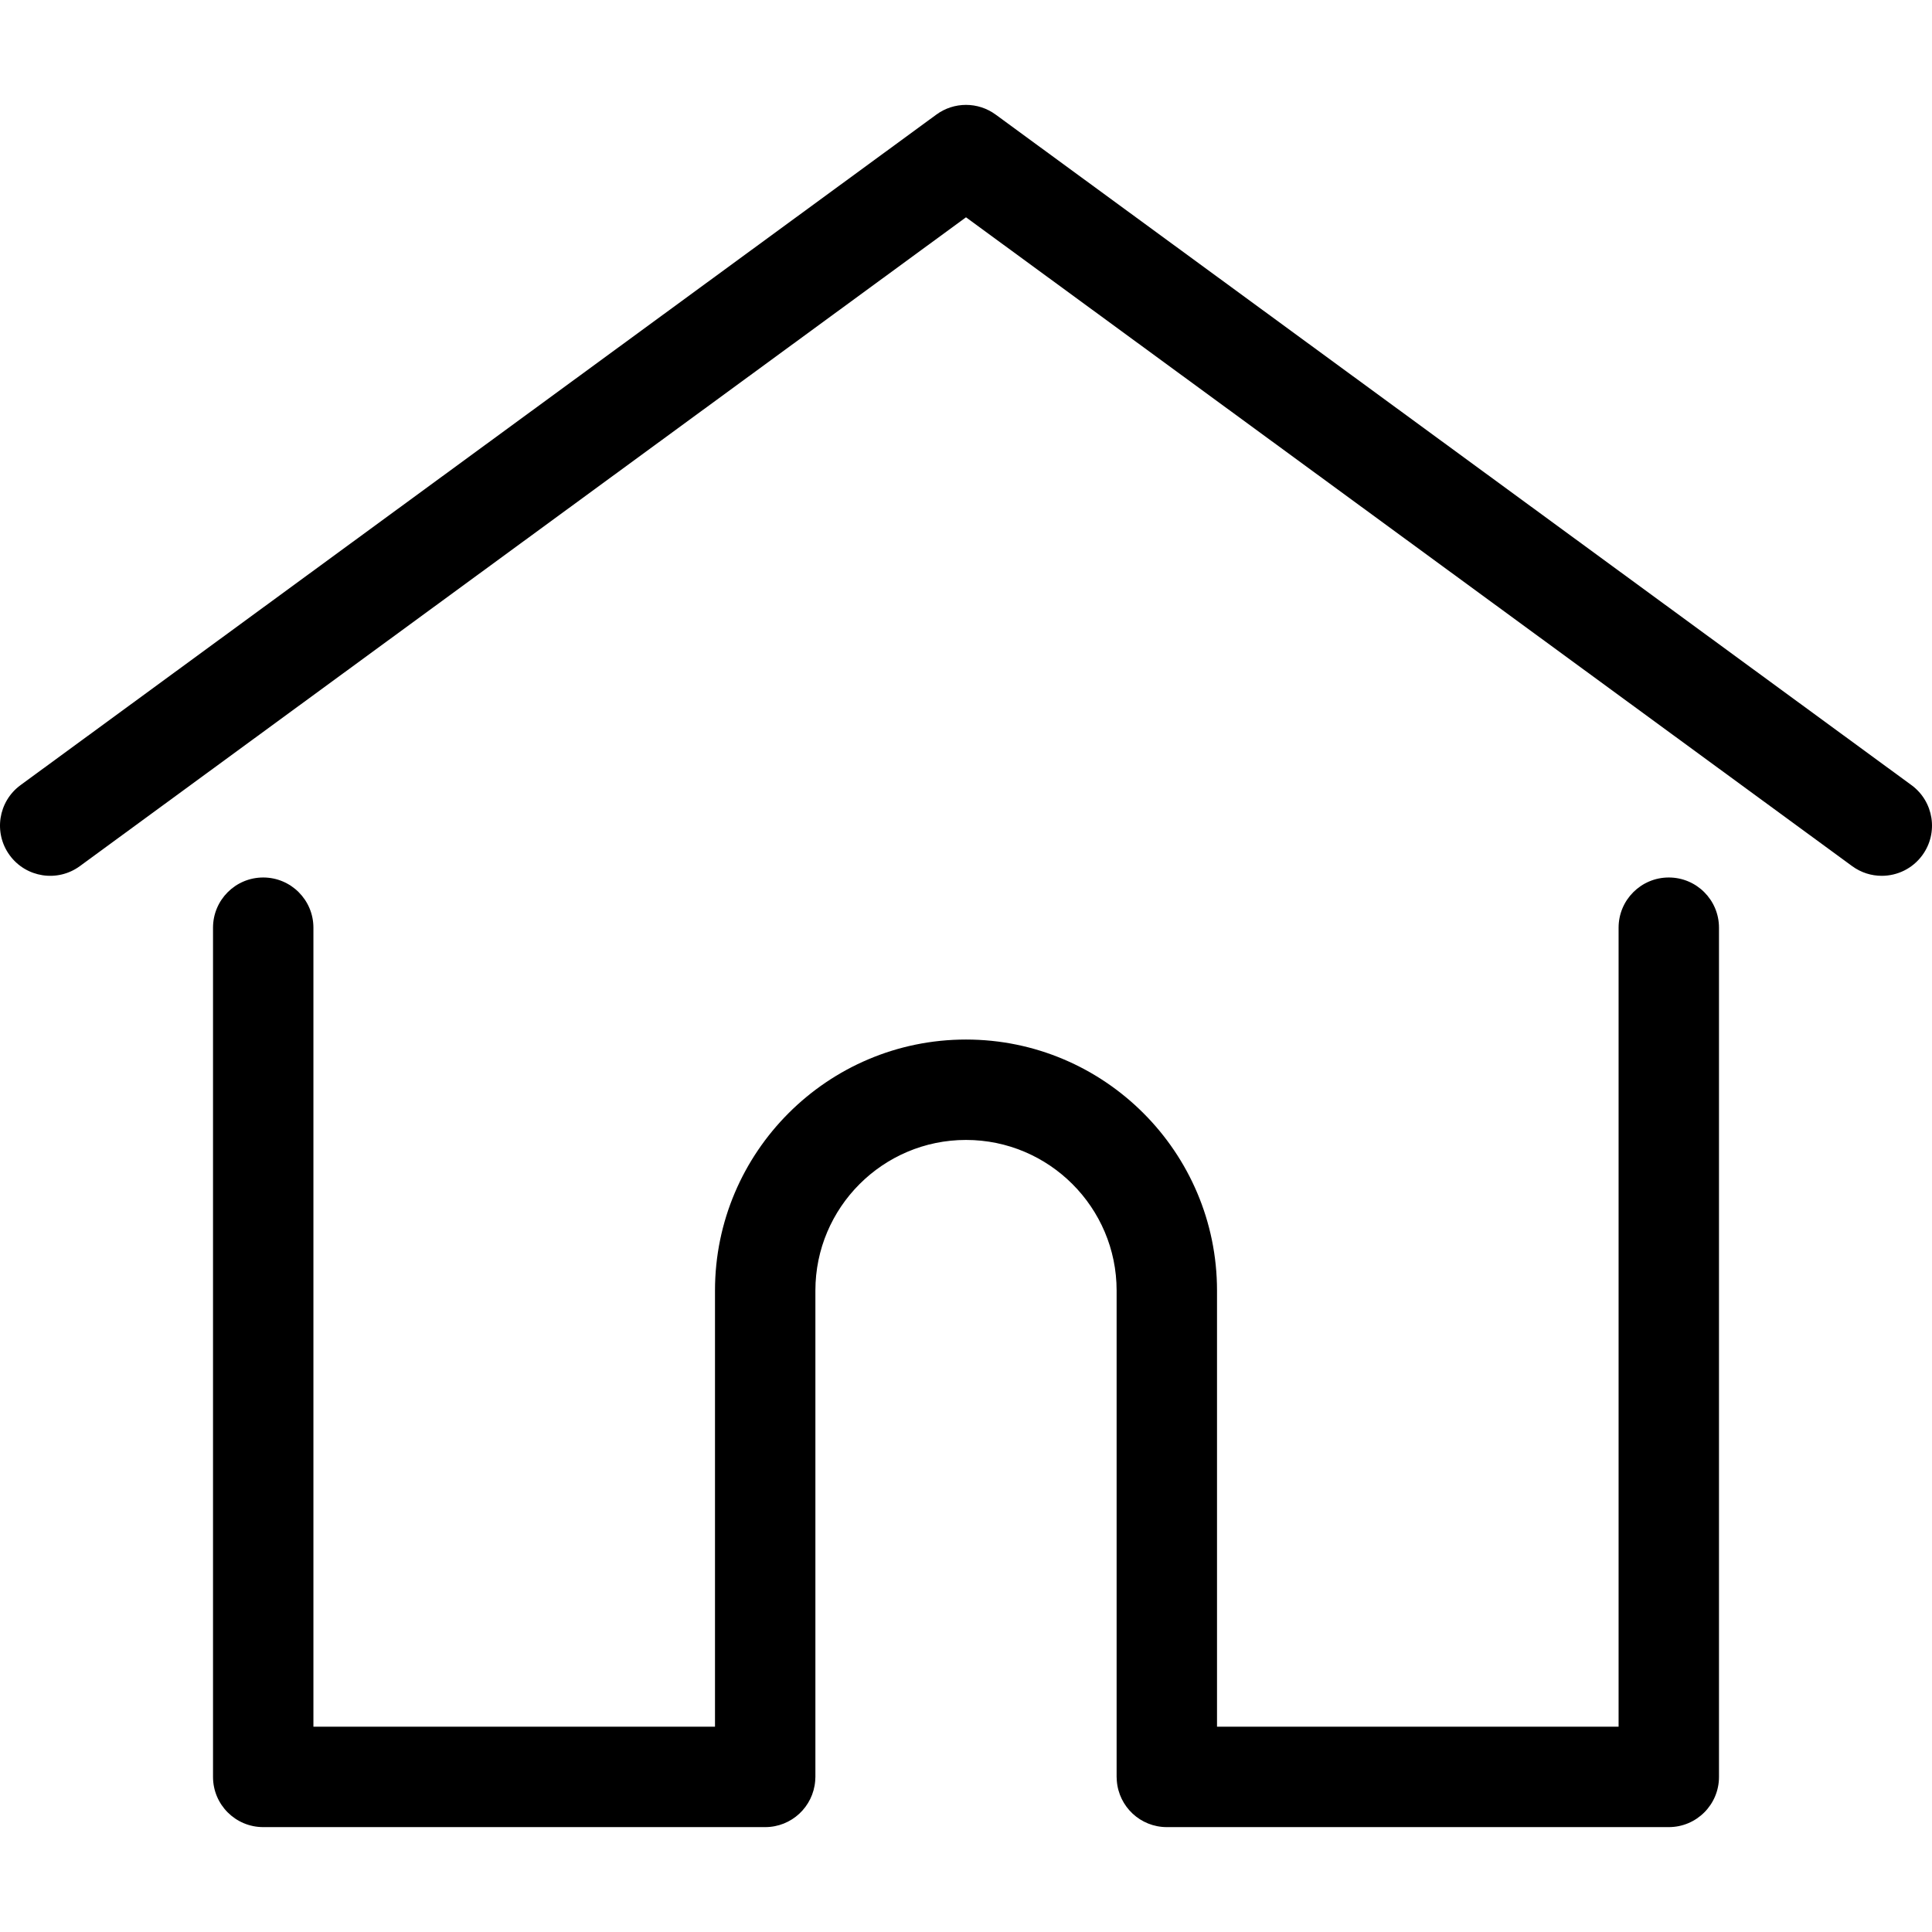
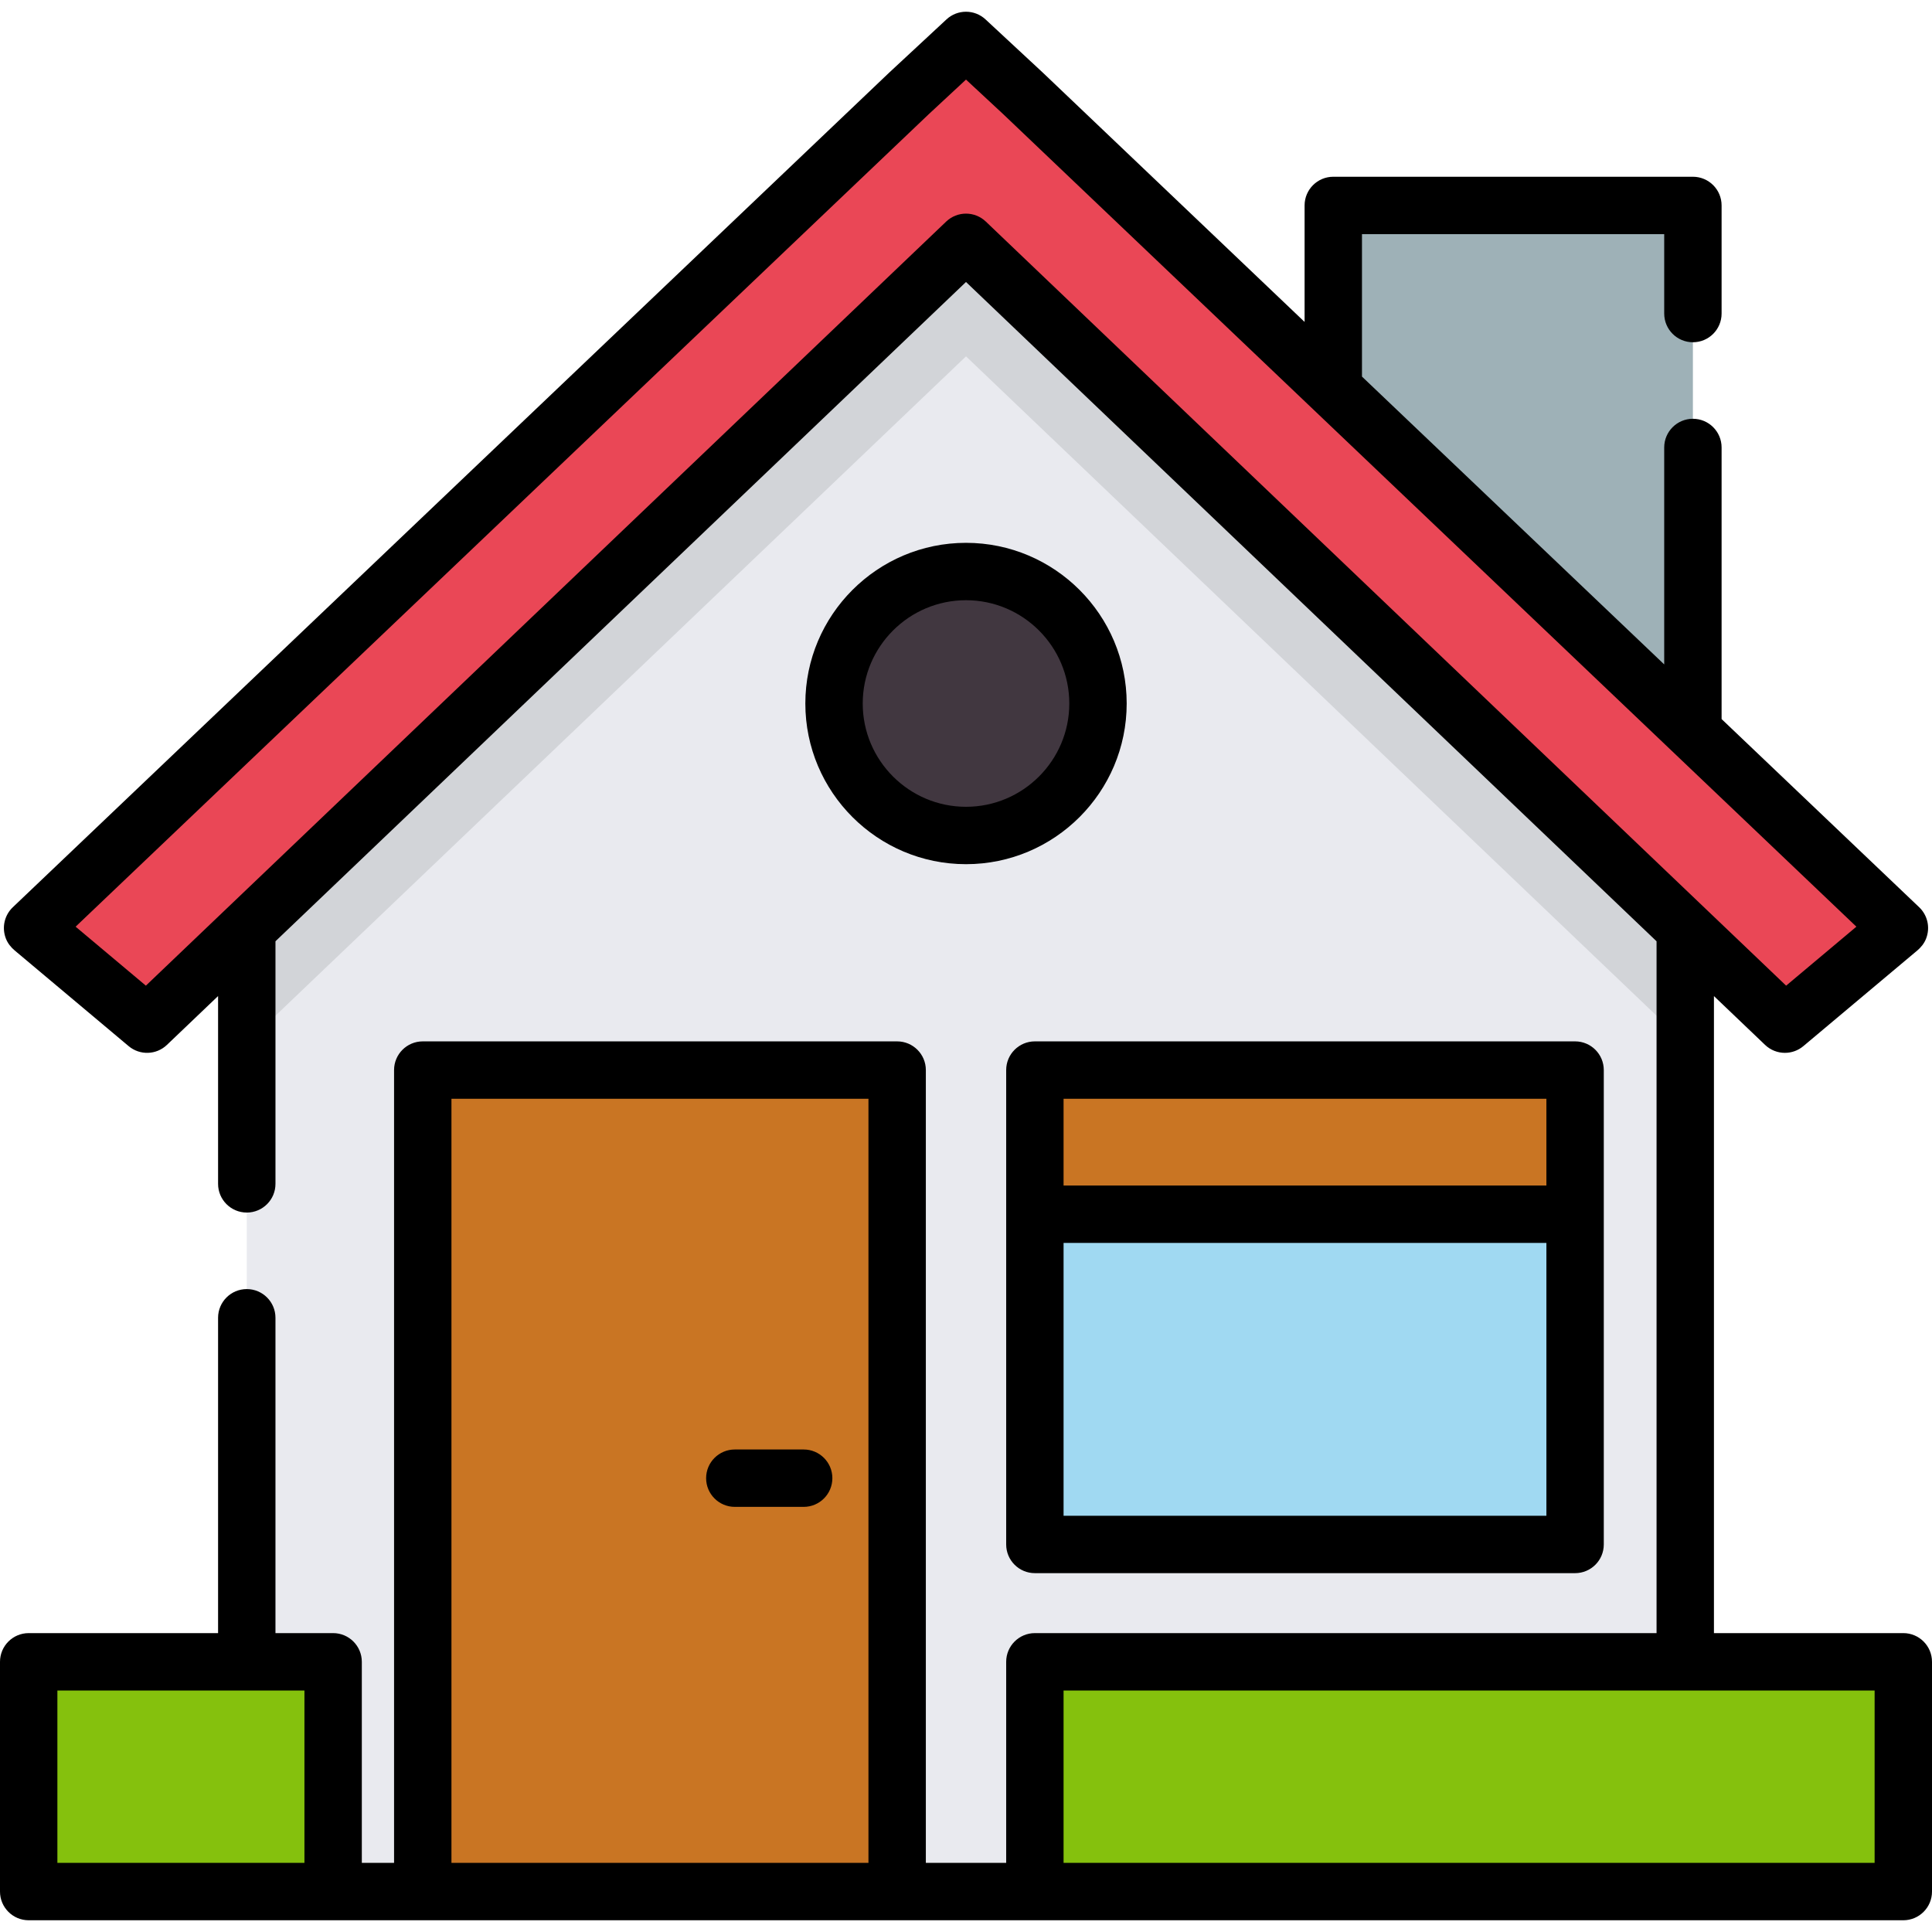
- <svg xmlns="http://www.w3.org/2000/svg" version="1.1" id="Layer_1" x="0px" y="0px" viewBox="0 0 512 512" style="enable-background:new 0 0 512 512;" xml:space="preserve">
+ <svg xmlns="http://www.w3.org/2000/svg" version="1.1" id="Capa_1" x="0px" y="0px" viewBox="0 0 512 512" style="enable-background:new 0 0 512 512;" xml:space="preserve">
+   <polygon style="fill:#E9EAEF;" points="446.609,210.711 446.609,501.284 65.397,501.284 65.397,210.711 257.078,24.769 " />
+   <polyline style="fill:#9EB1B7;" points="353.334,108.119 353.334,54.445 448.637,54.445 448.637,198.88 " />
  <g>
-     <g>
-       <path d="M506.555,208.064L263.859,30.367c-4.68-3.426-11.038-3.426-15.716,0L5.445,208.064    c-5.928,4.341-7.216,12.665-2.875,18.593s12.666,7.214,18.593,2.875L256,57.588l234.837,171.943c2.368,1.735,5.12,2.57,7.848,2.57    c4.096,0,8.138-1.885,10.744-5.445C513.771,220.729,512.483,212.405,506.555,208.064z" />
-     </g>
+     <rect x="274.25" y="440.391" style="fill:#85C10D;" width="230.147" height="60.893" />
+     <rect x="7.604" y="440.391" style="fill:#85C10D;" width="80.683" height="60.893" />
  </g>
-   <g>
-     <g>
-       <path d="M442.246,232.543c-7.346,0-13.303,5.956-13.303,13.303v211.749H322.521V342.009c0-36.68-29.842-66.52-66.52-66.52    s-66.52,29.842-66.52,66.52v115.587H83.058V245.847c0-7.347-5.957-13.303-13.303-13.303s-13.303,5.956-13.303,13.303v225.053    c0,7.347,5.957,13.303,13.303,13.303h133.029c6.996,0,12.721-5.405,13.251-12.267c0.032-0.311,0.052-0.651,0.052-1.036v-128.89    c0-22.009,17.905-39.914,39.914-39.914s39.914,17.906,39.914,39.914v128.89c0,0.383,0.02,0.717,0.052,1.024    c0.524,6.867,6.251,12.279,13.251,12.279h133.029c7.347,0,13.303-5.956,13.303-13.303V245.847    C455.549,238.499,449.593,232.543,442.246,232.543z" />
-     </g>
-   </g>
+   <polygon style="fill:#D2D4D8;" points="446.609,222.117 446.609,276.43 256.003,94.442 65.397,276.43 65.397,222.117   240.866,55.003 256.003,40.94 271.13,55.003 " />
+   <polygon style="fill:#EA4756;" points="256,64.218 38.982,271.411 8.637,245.938 240.868,24.77 256,10.714 271.131,24.77   503.362,245.938 473.017,271.411 " />
+   <rect x="112.032" y="283.577" style="fill:#C97523;" width="125.719" height="217.706" />
+   <rect x="274.25" y="283.577" style="fill:#A0D9F2;" width="143.167" height="125.719" />
+   <rect x="274.25" y="283.577" style="fill:#C97523;" width="143.167" height="38.202" />
+   <circle style="fill:#413740;" cx="256" cy="186.439" r="34.976" />
+   <path d="M266.649,283.578v125.719c0,4.199,3.404,7.604,7.604,7.604h143.163c4.2,0,7.604-3.405,7.604-7.604V283.578  c0-4.199-3.404-7.604-7.604-7.604H274.253C270.052,275.974,266.649,279.378,266.649,283.578z M281.857,401.692v-72.309h127.955  v72.309H281.857z M409.812,291.182v22.994H281.857v-22.994H409.812z" />
+   <path d="M504.396,432.792h-50.183v-168.82l13.553,12.94c1.464,1.398,3.356,2.104,5.252,2.104c1.734,0,3.47-0.59,4.888-1.78  l30.179-25.333c1.018-0.855,1.866-1.918,2.348-3.156c1.165-2.986,0.36-6.231-1.826-8.315l-52.366-49.871v-71.977  c0-4.199-3.405-7.604-7.604-7.604l0,0c-4.199,0-7.604,3.405-7.604,7.604v57.494l-80.095-76.279V62.049h80.095v21.048  c0,4.199,3.405,7.604,7.604,7.604l0,0c4.199,0,7.604-3.405,7.604-7.604V54.445c0-4.199-3.405-7.604-7.604-7.604h-95.303  c-4.199,0-7.604,3.405-7.604,7.604v30.87l-69.424-66.116L261.175,5.143c-2.919-2.711-7.434-2.71-10.351,0l-15.2,14.121  L3.393,240.431c-2.186,2.083-2.991,5.328-1.826,8.315c0.483,1.238,1.33,2.301,2.348,3.156l30.179,25.334  c2.969,2.492,7.336,2.352,10.14-0.324l13.56-12.947v49.771c0,4.199,3.405,7.604,7.604,7.604l0,0c4.199,0,7.604-3.405,7.604-7.604  v-64.291L256,74.73l183.005,174.722v183.341H274.253c-4.199,0-7.604,3.405-7.604,7.604v53.284h-21.291V283.579  c0-4.199-3.405-7.604-7.604-7.604H112.035c-4.199,0-7.604,3.405-7.604,7.604v210.102h-8.545v-53.284  c0-4.199-3.405-7.604-7.604-7.604H73.001v-83.57c0-4.199-3.405-7.604-7.604-7.604l0,0c-4.199,0-7.604,3.405-7.604,7.604v83.57H7.604  c-4.199,0-7.604,3.405-7.604,7.604v60.889c0,4.199,3.405,7.604,7.604,7.604h80.678c0.007,0,0.013-0.001,0.019-0.001h23.732h125.719  h36.48c0.006,0,0.013,0.001,0.019,0.001h230.145c4.199,0,7.604-3.405,7.604-7.604v-60.889  C512,436.196,508.595,432.792,504.396,432.792z M256,56.614c-1.891,0-3.781,0.702-5.251,2.104L38.657,261.21l-18.618-15.63  L246.044,30.341L256,21.092l9.886,9.185L491.961,245.58l-18.619,15.63L261.251,58.717C259.781,57.315,257.891,56.614,256,56.614z   M15.208,448h65.47v45.681H65.397v0.001H15.208V448z M119.639,493.68V291.182H230.15V493.68L119.639,493.68L119.639,493.68z   M496.792,493.681h-50.183v-0.001H281.857V448h214.936V493.681z" />
+   <path d="M212.981,384.129h-18.249c-4.2,0-7.604,3.405-7.604,7.604c0,4.199,3.404,7.604,7.604,7.604h18.249  c4.2,0,7.604-3.405,7.604-7.604C220.585,387.534,217.181,384.129,212.981,384.129z" />
+   <path d="M256.003,143.856c-23.479,0-42.58,19.101-42.58,42.581c0,23.479,19.101,42.58,42.58,42.58s42.58-19.101,42.58-42.58  C298.583,162.958,279.482,143.856,256.003,143.856z M256.003,213.809c-15.093,0-27.372-12.279-27.372-27.372  c0-15.093,12.279-27.373,27.372-27.373s27.372,12.279,27.372,27.373C283.375,201.53,271.096,213.809,256.003,213.809z" />
  <g>
</g>
  <g>
</g>
  <g>
</g>
  <g>
</g>
  <g>
</g>
  <g>
</g>
  <g>
</g>
  <g>
</g>
  <g>
</g>
  <g>
</g>
  <g>
</g>
  <g>
</g>
  <g>
</g>
  <g>
</g>
  <g>
</g>
</svg>
